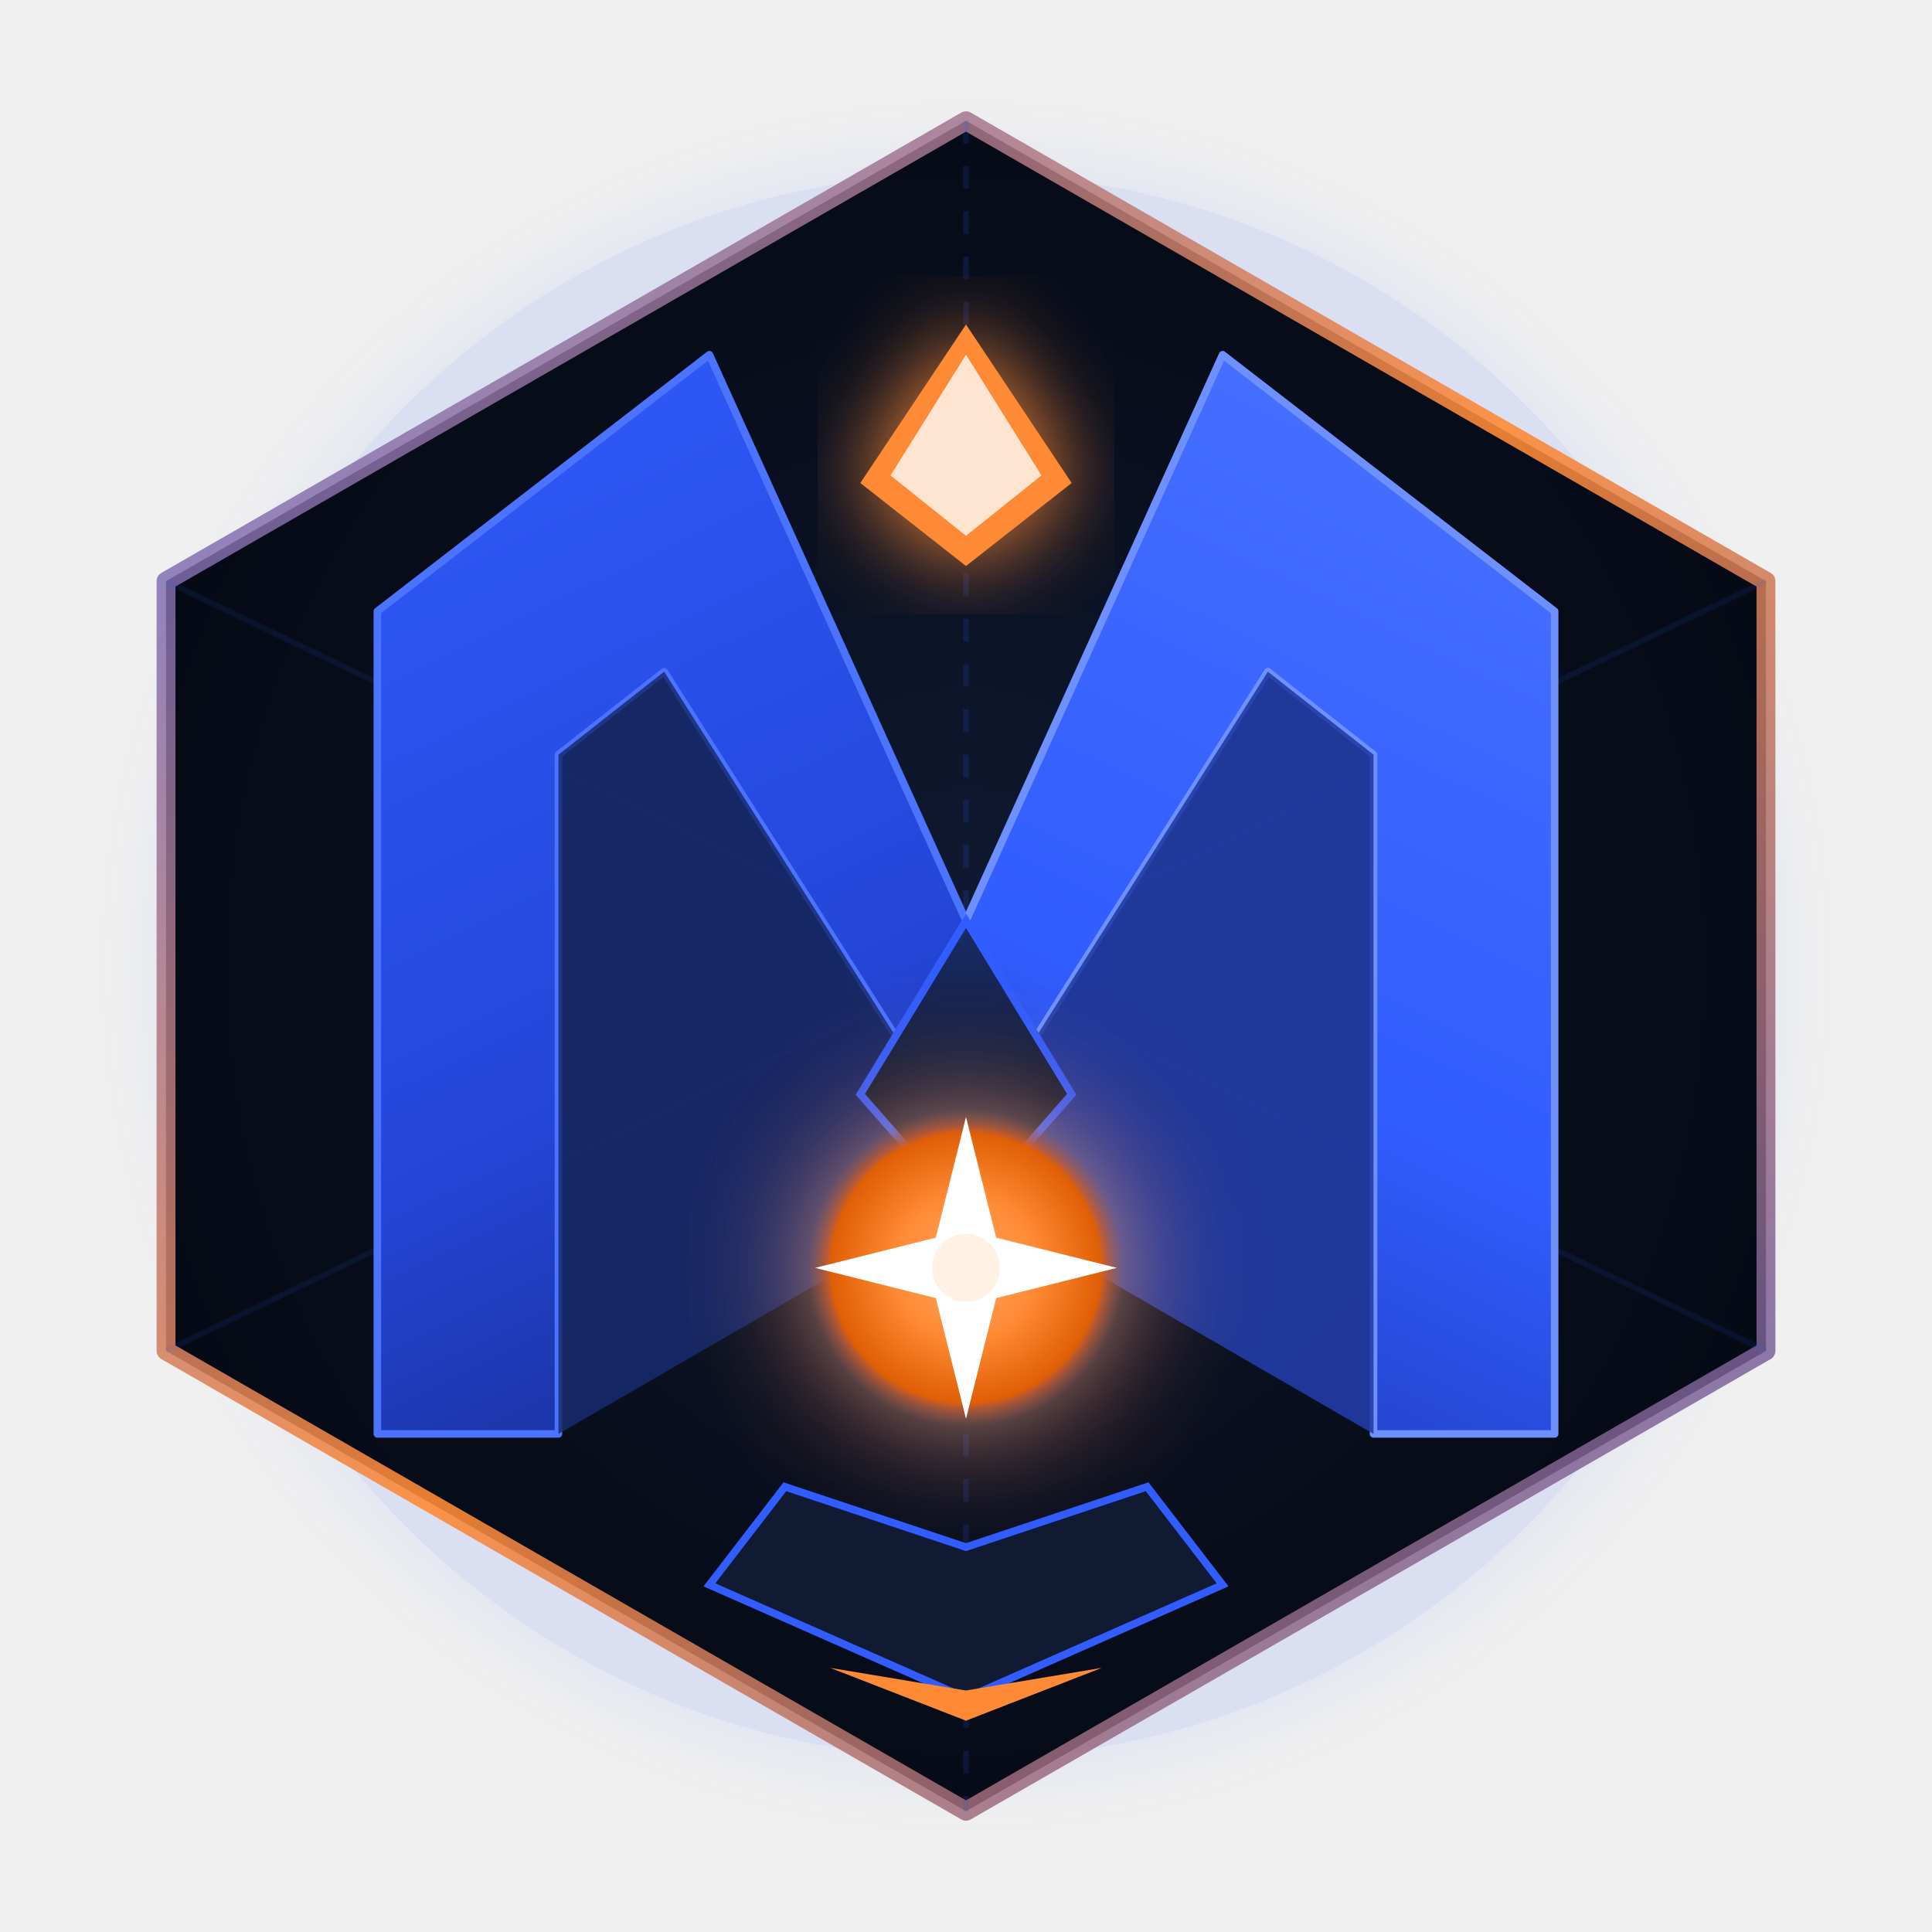
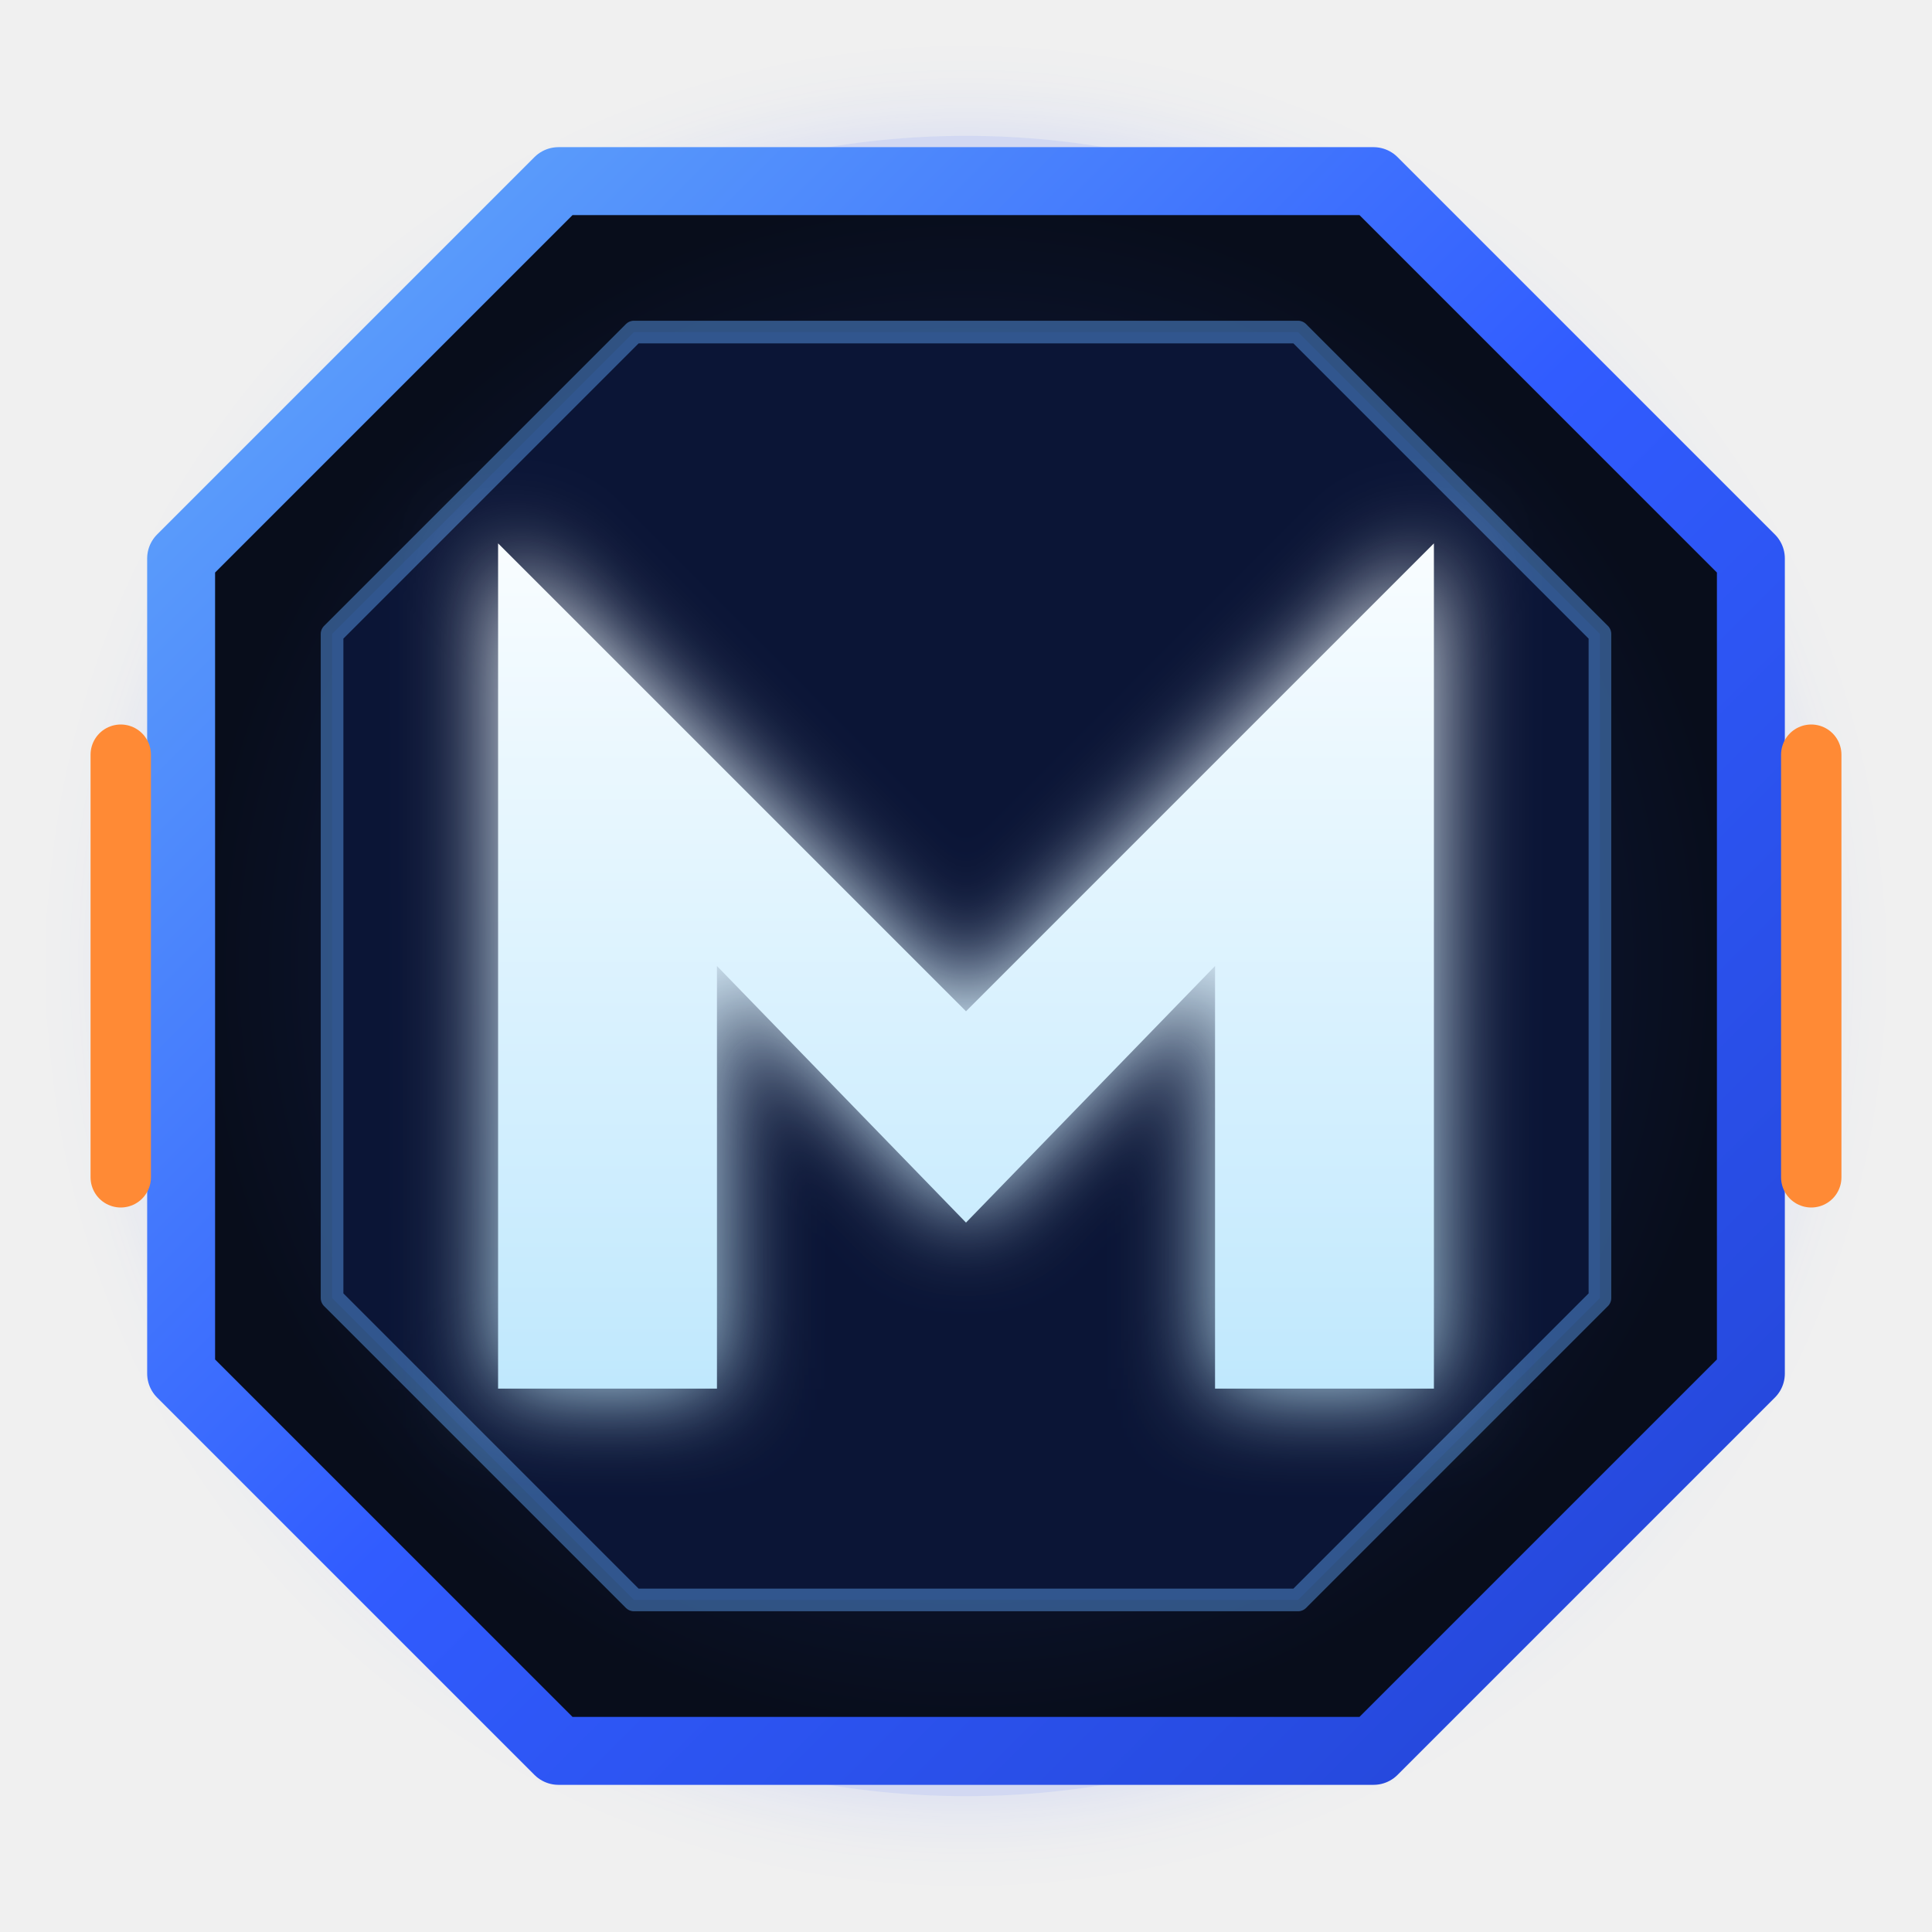
<svg xmlns="http://www.w3.org/2000/svg" width="512" height="512" viewBox="0 0 512 512" fill="none">
  <defs>
    <radialGradient id="bgGrad" cx="50%" cy="50%" r="65%">
-       <stop offset="0%" stop-color="#101A33" />
-       <stop offset="60%" stop-color="#080D1B" />
-       <stop offset="100%" stop-color="#050811" />
+       <stop offset="0%" stop-color="#14275C" />
+       <stop offset="75%" stop-color="#080D1B" />
    </radialGradient>
-     <linearGradient id="leftPylonGrad" x1="100" y1="80" x2="256" y2="400" gradientUnits="userSpaceOnUse">
-       <stop offset="0%" stop-color="#315CFF" />
-       <stop offset="60%" stop-color="#2446D8" />
-       <stop offset="100%" stop-color="#142680" />
+     <linearGradient id="portalRim" x1="64" y1="64" x2="448" y2="448" gradientUnits="userSpaceOnUse">
+       <stop offset="0%" stop-color="#60A5FA" />
+       <stop offset="50%" stop-color="#315CFF" />
+       <stop offset="100%" stop-color="#2446D8" />
    </linearGradient>
-     <linearGradient id="rightPylonGrad" x1="412" y1="80" x2="256" y2="400" gradientUnits="userSpaceOnUse">
-       <stop offset="0%" stop-color="#4C73FF" />
-       <stop offset="60%" stop-color="#315CFF" />
-       <stop offset="100%" stop-color="#1A33A8" />
-     </linearGradient>
-     <linearGradient id="crestGrad" x1="256" y1="120" x2="256" y2="290" gradientUnits="userSpaceOnUse">
-       <stop offset="0%" stop-color="#315CFF" />
-       <stop offset="100%" stop-color="#101A33" />
-     </linearGradient>
-     <radialGradient id="saffronCore" cx="50%" cy="50%" r="50%">
-       <stop offset="0%" stop-color="#FFA866" />
-       <stop offset="45%" stop-color="#FF8A35" />
-       <stop offset="85%" stop-color="#E05F05" />
-       <stop offset="100%" stop-color="#8A3200" stop-opacity="0" />
-     </radialGradient>
-     <linearGradient id="hexBorder" x1="0" y1="0" x2="512" y2="512" gradientUnits="userSpaceOnUse">
-       <stop offset="0%" stop-color="#315CFF" stop-opacity="0.8" />
-       <stop offset="50%" stop-color="#FF8A35" stop-opacity="0.9" />
-       <stop offset="100%" stop-color="#2446D8" stop-opacity="0.8" />
+     <linearGradient id="mLetter" x1="256" y1="120" x2="256" y2="390" gradientUnits="userSpaceOnUse">
+       <stop offset="0%" stop-color="#FFFFFF" />
+       <stop offset="100%" stop-color="#BAE6FD" />
    </linearGradient>
    <filter id="portalGlow" x="-20%" y="-20%" width="140%" height="140%">
      <feGaussianBlur stdDeviation="12" result="blur" />
      <feComposite in="SourceGraphic" in2="blur" operator="over" />
    </filter>
-     <filter id="coreGlow" x="-50%" y="-50%" width="200%" height="200%">
-       <feGaussianBlur stdDeviation="18" result="coreBlur" />
-       <feComposite in="SourceGraphic" in2="coreBlur" operator="over" />
-     </filter>
  </defs>
-   <circle cx="256" cy="256" r="210" fill="#315CFF" opacity="0.12" filter="url(#portalGlow)" />
-   <circle cx="256" cy="300" r="100" fill="#FF8A35" opacity="0.18" filter="url(#coreGlow)" />
-   <path d="M256 32 L468 154 L468 358 L256 480 L44 358 L44 154 Z" fill="url(#bgGrad)" stroke="url(#hexBorder)" stroke-width="5" stroke-linejoin="round" />
-   <path d="M256 32 L256 480" stroke="#315CFF" stroke-width="1.5" stroke-opacity="0.15" stroke-dasharray="6 6" />
-   <path d="M44 154 L468 358" stroke="#315CFF" stroke-width="1.5" stroke-opacity="0.1" />
-   <path d="M468 154 L44 358" stroke="#315CFF" stroke-width="1.5" stroke-opacity="0.1" />
-   <path d="M256 86 L284 128 L256 150 L228 128 Z" fill="#FF8A35" filter="url(#portalGlow)" />
-   <path d="M256 94 L276 126 L256 142 L236 126 Z" fill="#FFE5D1" />
-   <path d="M100 380 L100 162 L188 94 L256 244 L256 304 L176 178 L148 200 L148 380 Z" fill="url(#leftPylonGrad)" stroke="#4C73FF" stroke-width="2" stroke-linejoin="round" />
-   <path d="M148 200 L176 178 L256 304 L224 336 L148 380 Z" fill="#182A70" opacity="0.85" />
-   <path d="M412 380 L412 162 L324 94 L256 244 L256 304 L336 178 L364 200 L364 380 Z" fill="url(#rightPylonGrad)" stroke="#6E90FF" stroke-width="2" stroke-linejoin="round" />
-   <path d="M364 200 L336 178 L256 304 L288 336 L364 380 Z" fill="#223CA6" opacity="0.9" />
-   <path d="M256 244 L284 290 L256 322 L228 290 Z" fill="url(#crestGrad)" stroke="#315CFF" stroke-width="2" />
-   <g filter="url(#coreGlow)">
-     <circle cx="256" cy="336" r="42" fill="url(#saffronCore)" />
-     <path d="M256 296 L264 328 L296 336 L264 344 L256 376 L248 344 L216 336 L248 328 Z" fill="#FFFFFF" />
-     <circle cx="256" cy="336" r="9" fill="#FFF2E5" />
-   </g>
-   <path d="M188 420 L256 450 L324 420 L304 394 L256 410 L208 394 Z" fill="#101A33" stroke="#315CFF" stroke-width="2" />
-   <path d="M220 442 L256 456 L292 442 L256 448 Z" fill="#FF8A35" />
+   <circle cx="256" cy="256" r="220" fill="#315CFF" opacity="0.16" filter="url(#portalGlow)" />
+   <path d="M148 48 L364 48 L464 148 L464 364 L364 464 L148 464 L48 364 L48 148 Z" fill="url(#bgGrad)" stroke="url(#portalRim)" stroke-width="18" stroke-linejoin="round" />
+   <path d="M168 88 L344 88 L424 168 L424 344 L344 424 L168 424 L88 344 L88 168 Z" fill="#0B1536" stroke="#60A5FA" stroke-opacity="0.45" stroke-width="6" stroke-linejoin="round" />
+   <path d="M32 200 L32 312 M480 200 L480 312" stroke="#FF8A35" stroke-width="16" stroke-linecap="round" />
+   <path d="M132 368 L132 144 L256 268 L380 144 L380 368 L322 368 L322 256 L256 324 L190 256 L190 368 Z" fill="url(#mLetter)" filter="url(#portalGlow)" />
</svg>
